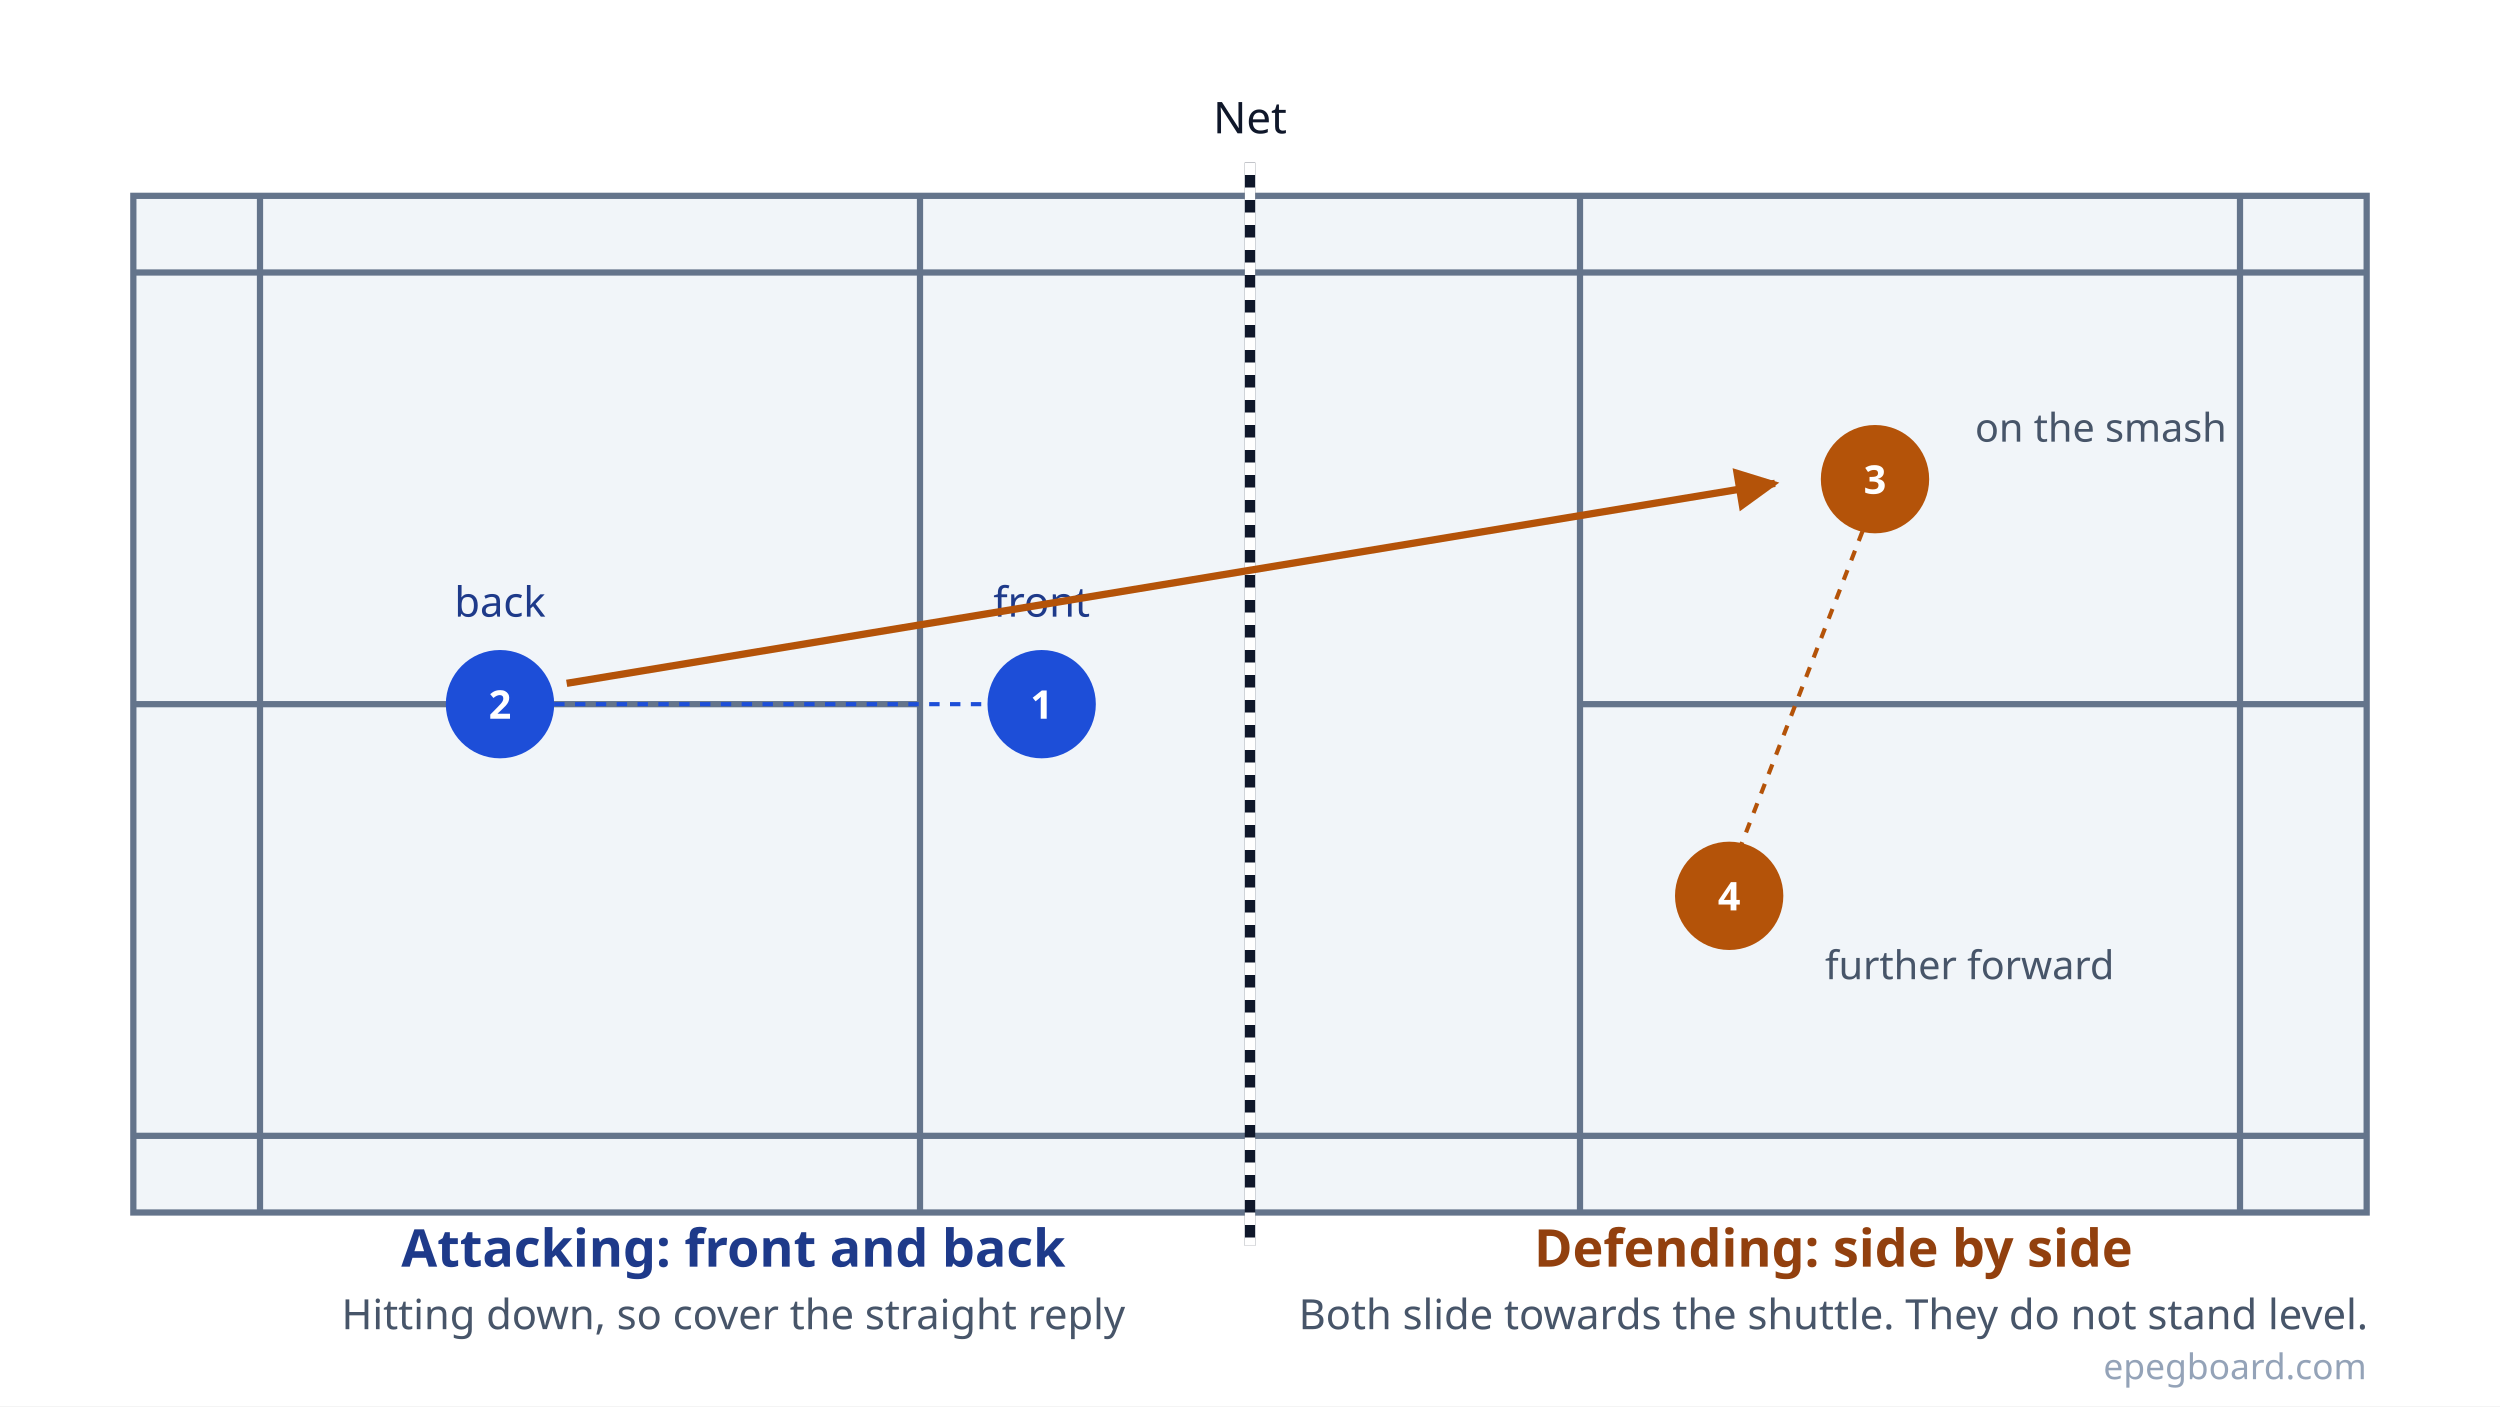
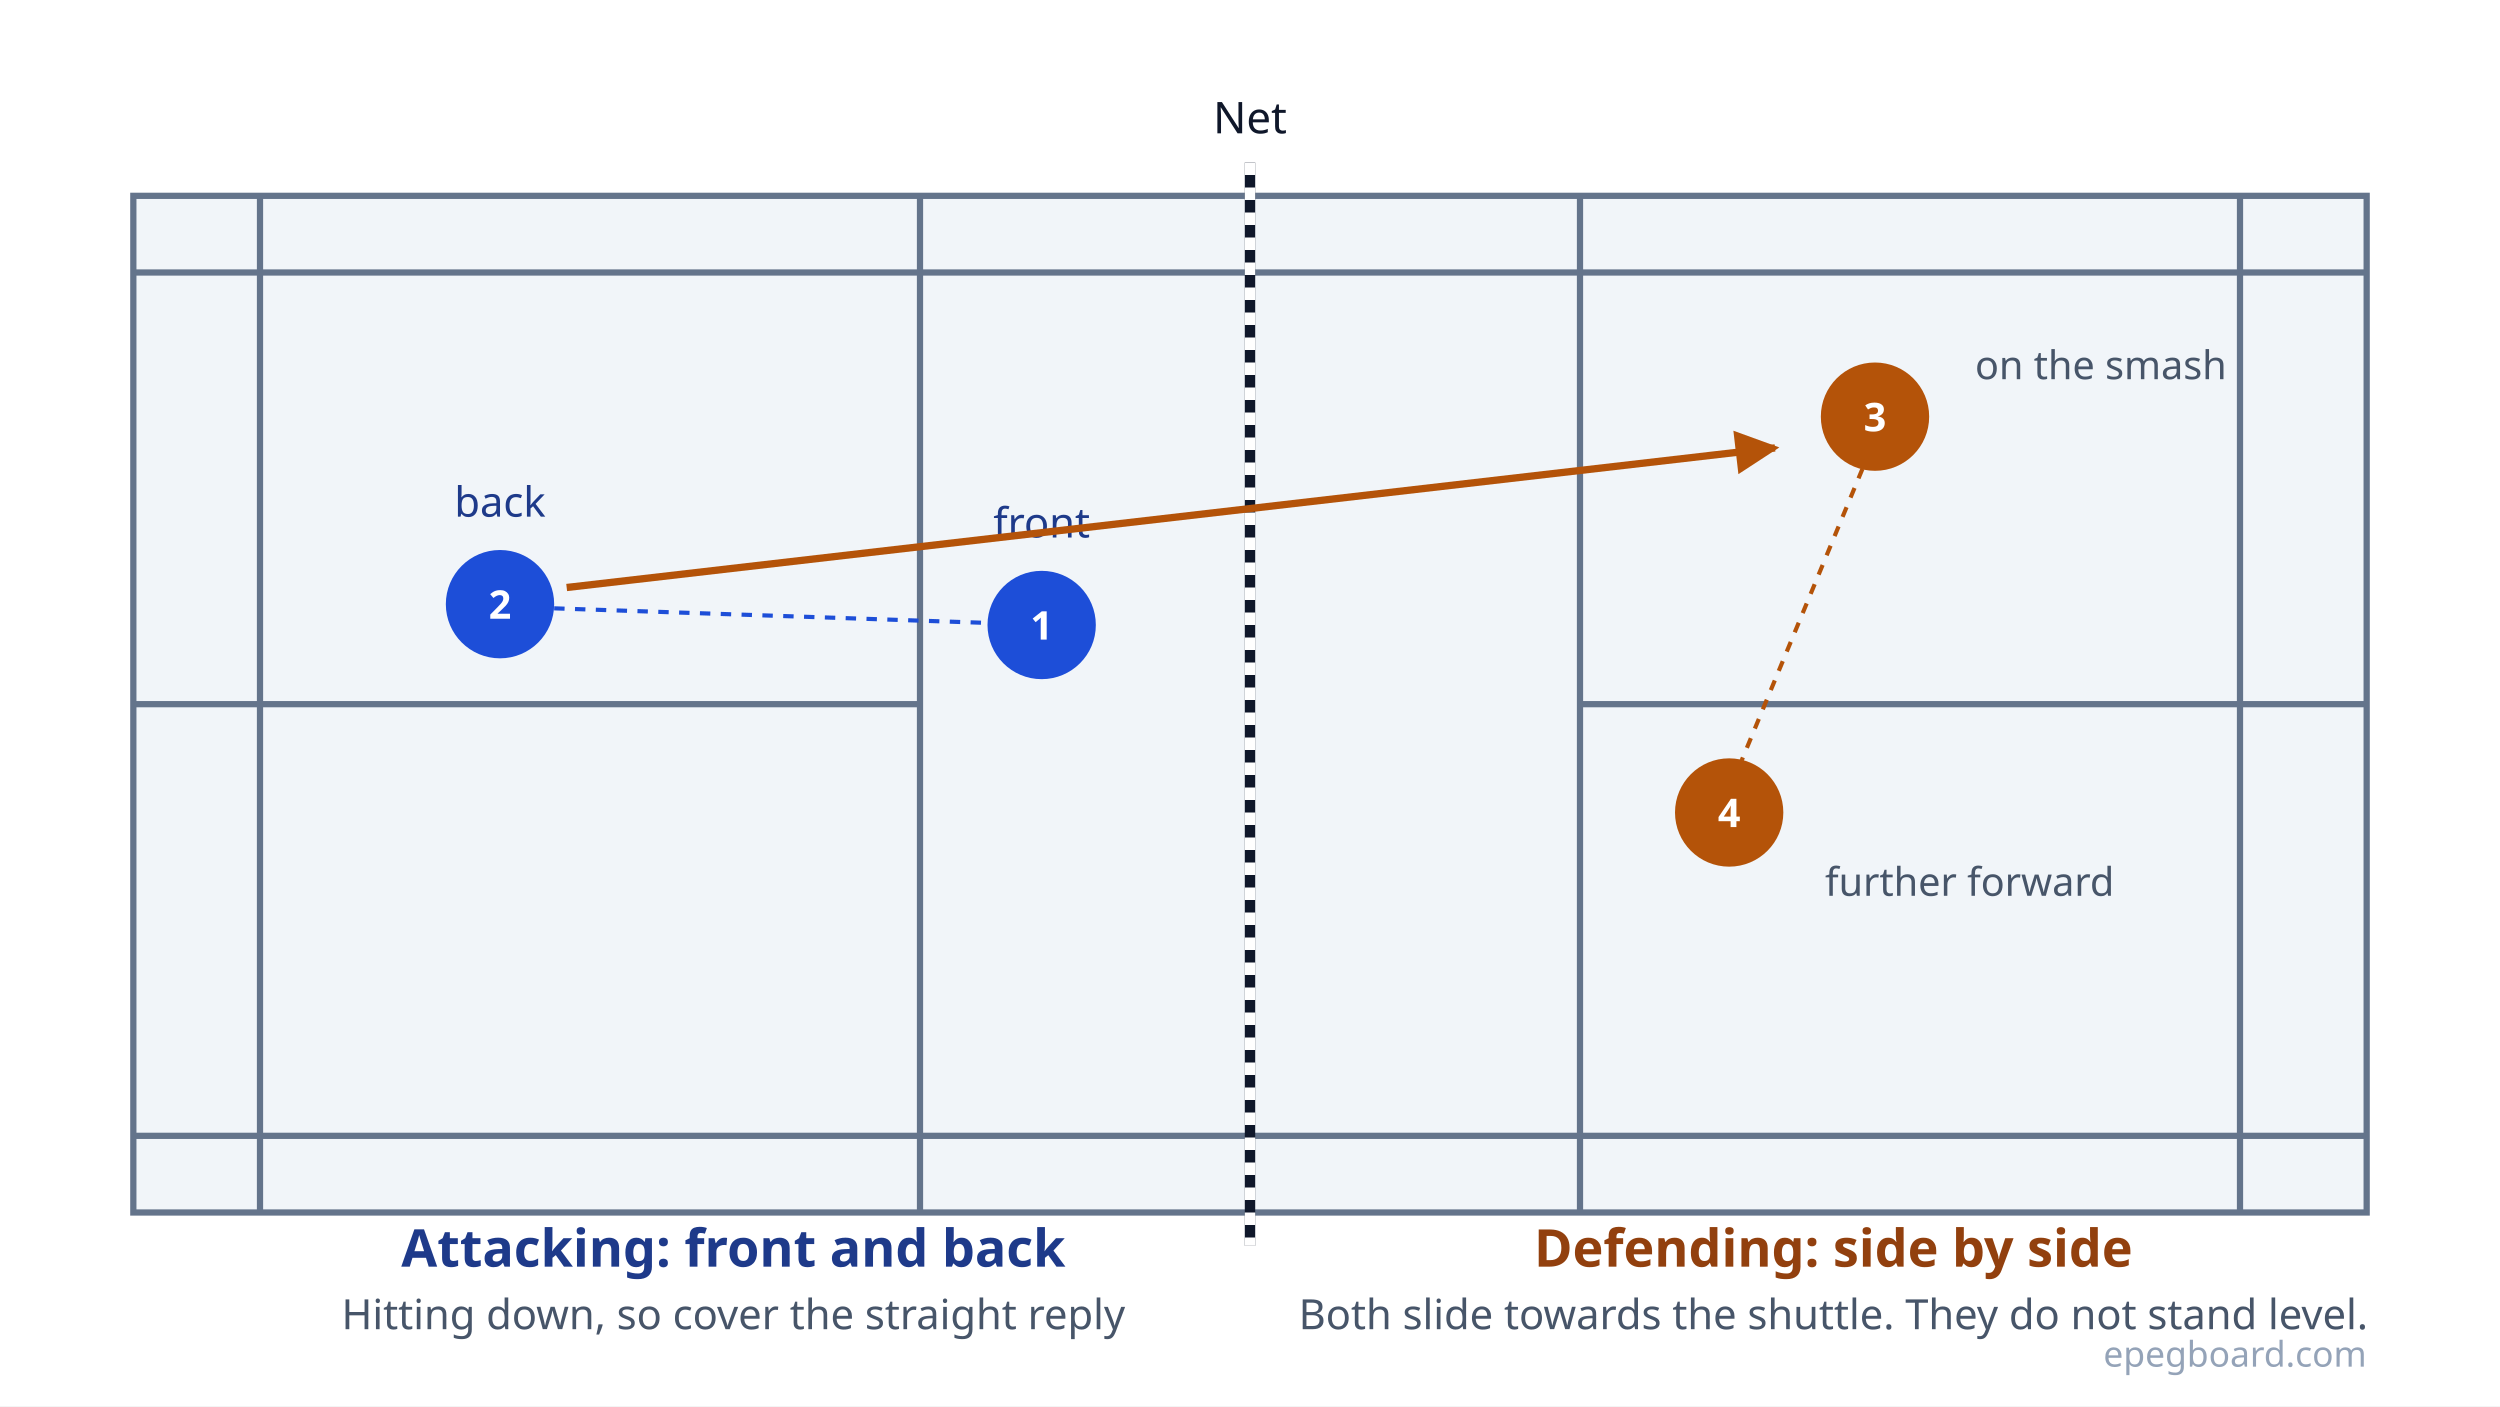
- <svg xmlns="http://www.w3.org/2000/svg" viewBox="0 0 1200 675" width="1200" height="675" role="img" aria-label="A badminton court seen from above. The attacking pair stand front and back in a line down the middle of their half, one at the net and one at the back. The pair being smashed at stand side by side, but not level: both have slid across towards the side the shuttle is on, and the player furthest from it stands a step further forward.">
+ <svg xmlns="http://www.w3.org/2000/svg" viewBox="0 0 1200 675" width="1200" height="675" role="img" aria-label="A badminton court seen from above. The attacking pair stand front and back, both shaded towards the side they are attacking from rather than on the centre line. The pair being smashed at stand side by side, but not level: both have slid across towards the side the shuttle is on, and the player furthest from it stands a step further forward.">
  <defs>
    <marker id="arrow" viewBox="0 0 10 10" refX="9" refY="5" markerWidth="6" markerHeight="6" orient="auto-start-reverse">
      <path d="M 0 0 L 10 5 L 0 10 z" fill="#b45309" />
    </marker>
  </defs>
  <rect width="1200" height="675" fill="#ffffff" />
  <rect x="64" y="94" width="1072" height="488" fill="#f1f5f9" />
  <g stroke="#64748b" stroke-width="3" fill="none">
    <rect x="64" y="94" width="1072" height="488" />
    <line x1="64" y1="130.8" x2="1136" y2="130.8" />
    <line x1="64" y1="545.2" x2="1136" y2="545.2" />
    <line x1="441.6" y1="94" x2="441.6" y2="582" />
    <line x1="758.4" y1="94" x2="758.4" y2="582" />
    <line x1="124.8" y1="94" x2="124.8" y2="582" />
    <line x1="1075.2" y1="94" x2="1075.2" y2="582" />
    <line x1="64" y1="338" x2="441.6" y2="338" />
    <line x1="758.4" y1="338" x2="1136" y2="338" />
  </g>
  <line x1="600" y1="78" x2="600" y2="598" stroke="#0f172a" stroke-width="5" />
  <line x1="600" y1="78" x2="600" y2="598" stroke="#ffffff" stroke-width="5" stroke-dasharray="6 6" />
  <text x="600" y="64" text-anchor="middle" font-family="system-ui,sans-serif" font-size="21" fill="#0f172a">Net</text>
  <g fill="#1d4ed8">
-     <circle cx="500" cy="338" r="26" />
-     <circle cx="240" cy="338" r="26" />
+     <circle cx="500" cy="300" r="26" />
+     <circle cx="240" cy="290" r="26" />
  </g>
  <g font-family="system-ui,sans-serif" font-size="19" fill="#ffffff" text-anchor="middle" font-weight="600">
-     <text x="500" y="345">1</text>
-     <text x="240" y="345">2</text>
+     <text x="500" y="307">1</text>
+     <text x="240" y="297">2</text>
  </g>
  <g font-family="system-ui,sans-serif" font-size="20" fill="#1e3a8a" text-anchor="middle">
-     <text x="500" y="296">front</text>
-     <text x="240" y="296">back</text>
+     <text x="500" y="258">front</text>
+     <text x="240" y="248">back</text>
  </g>
-   <line x1="266" y1="338" x2="474" y2="338" stroke="#1d4ed8" stroke-width="2" stroke-dasharray="5 5" />
+   <line x1="266" y1="292" x2="474" y2="299" stroke="#1d4ed8" stroke-width="2" stroke-dasharray="5 5" />
  <text x="352" y="608" text-anchor="middle" font-family="system-ui,sans-serif" font-size="25" fill="#1e3a8a" font-weight="600">Attacking: front and back</text>
  <text x="352" y="638" text-anchor="middle" font-family="system-ui,sans-serif" font-size="20" fill="#475569">Hitting down, so cover the straight reply</text>
-   <line x1="272" y1="328" x2="852" y2="232" stroke="#b45309" stroke-width="3.5" marker-end="url(#arrow)" />
+   <line x1="272" y1="282" x2="852" y2="215" stroke="#b45309" stroke-width="3.5" marker-end="url(#arrow)" />
  <g fill="#b45309">
-     <circle cx="900" cy="230" r="26" />
-     <circle cx="830" cy="430" r="26" />
+     <circle cx="900" cy="200" r="26" />
+     <circle cx="830" cy="390" r="26" />
  </g>
  <g font-family="system-ui,sans-serif" font-size="19" fill="#ffffff" text-anchor="middle" font-weight="600">
-     <text x="900" y="237">3</text>
-     <text x="830" y="437">4</text>
+     <text x="900" y="207">3</text>
+     <text x="830" y="397">4</text>
  </g>
-   <line x1="894" y1="255" x2="836" y2="405" stroke="#b45309" stroke-width="2" stroke-dasharray="5 5" />
-   <text x="948" y="212" font-family="system-ui,sans-serif" font-size="19" fill="#475569">on the smash</text>
-   <text x="876" y="470" font-family="system-ui,sans-serif" font-size="19" fill="#475569">further forward</text>
+   <line x1="894" y1="225" x2="836" y2="365" stroke="#b45309" stroke-width="2" stroke-dasharray="5 5" />
+   <text x="948" y="182" font-family="system-ui,sans-serif" font-size="19" fill="#475569">on the smash</text>
+   <text x="876" y="430" font-family="system-ui,sans-serif" font-size="19" fill="#475569">further forward</text>
  <text x="880" y="608" text-anchor="middle" font-family="system-ui,sans-serif" font-size="25" fill="#92400e" font-weight="600">Defending: side by side</text>
  <text x="880" y="638" text-anchor="middle" font-family="system-ui,sans-serif" font-size="20" fill="#475569">Both slide towards the shuttle. They do not stand level.</text>
-   <text x="1136" y="662" text-anchor="end" font-family="system-ui,sans-serif" font-size="17" fill="#94a3b8">epegboard.com</text>
+   <text x="1136" y="656" text-anchor="end" font-family="system-ui,sans-serif" font-size="17" fill="#94a3b8">epegboard.com</text>
</svg>
